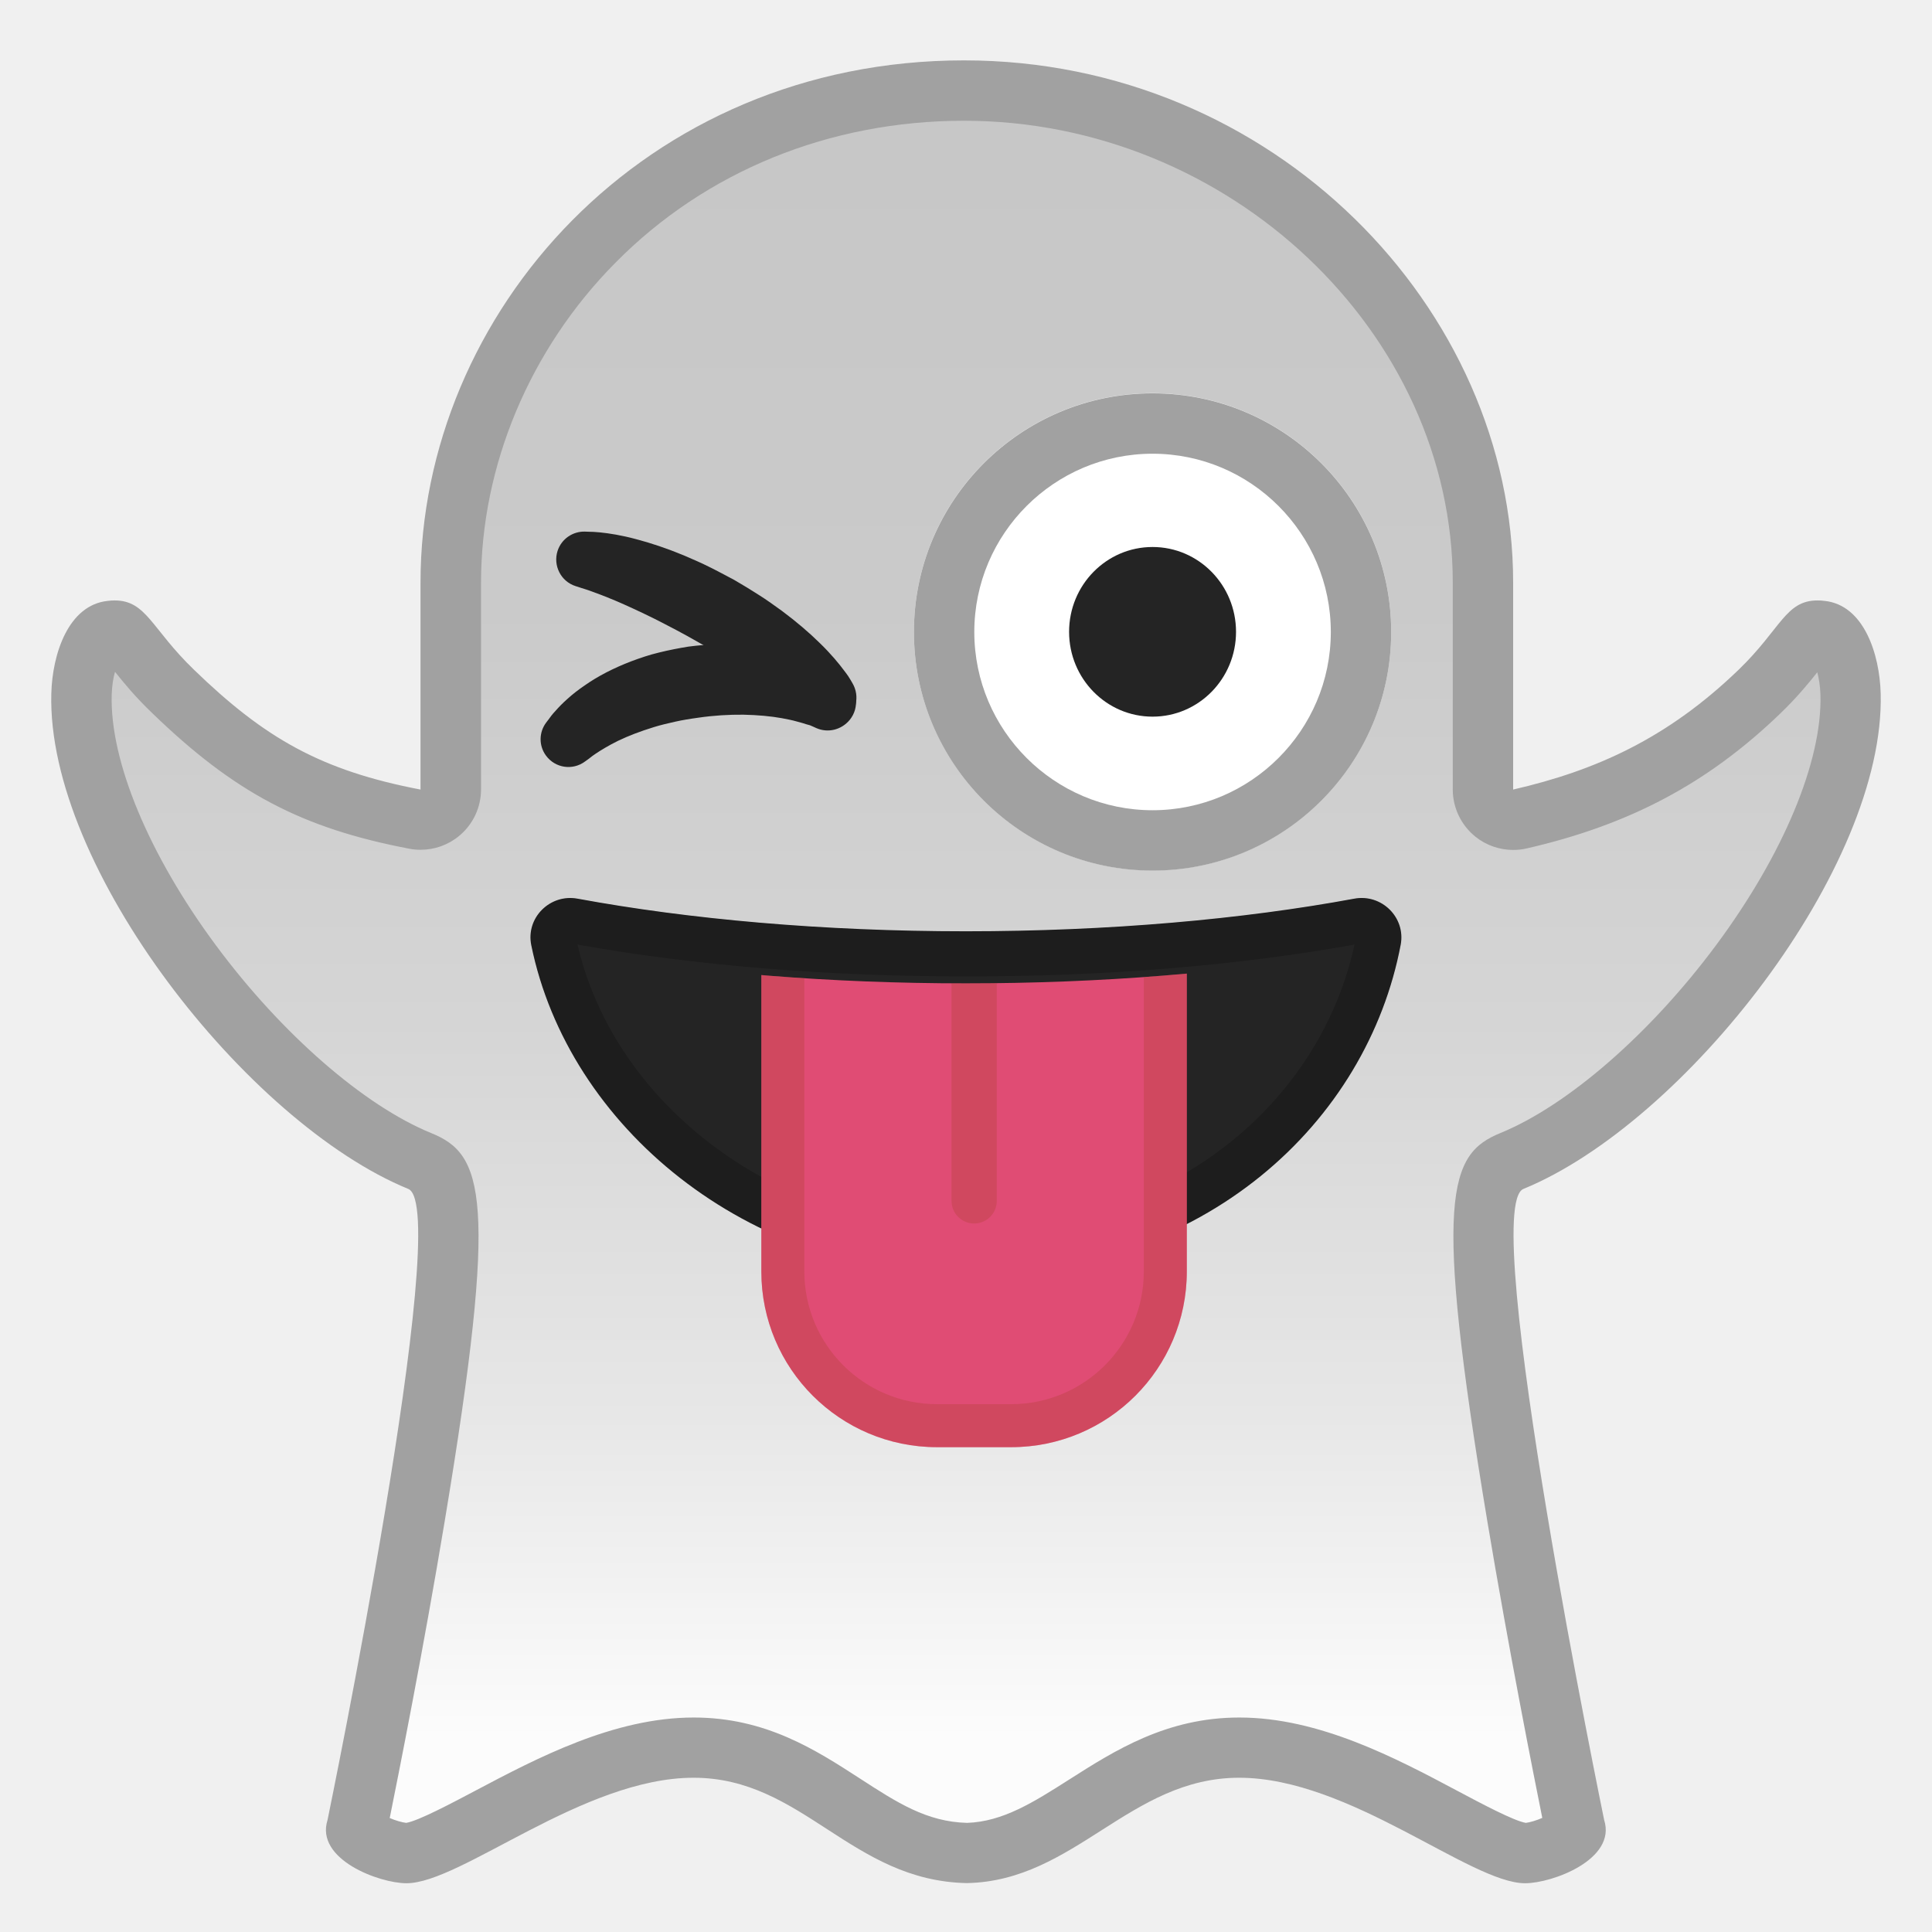
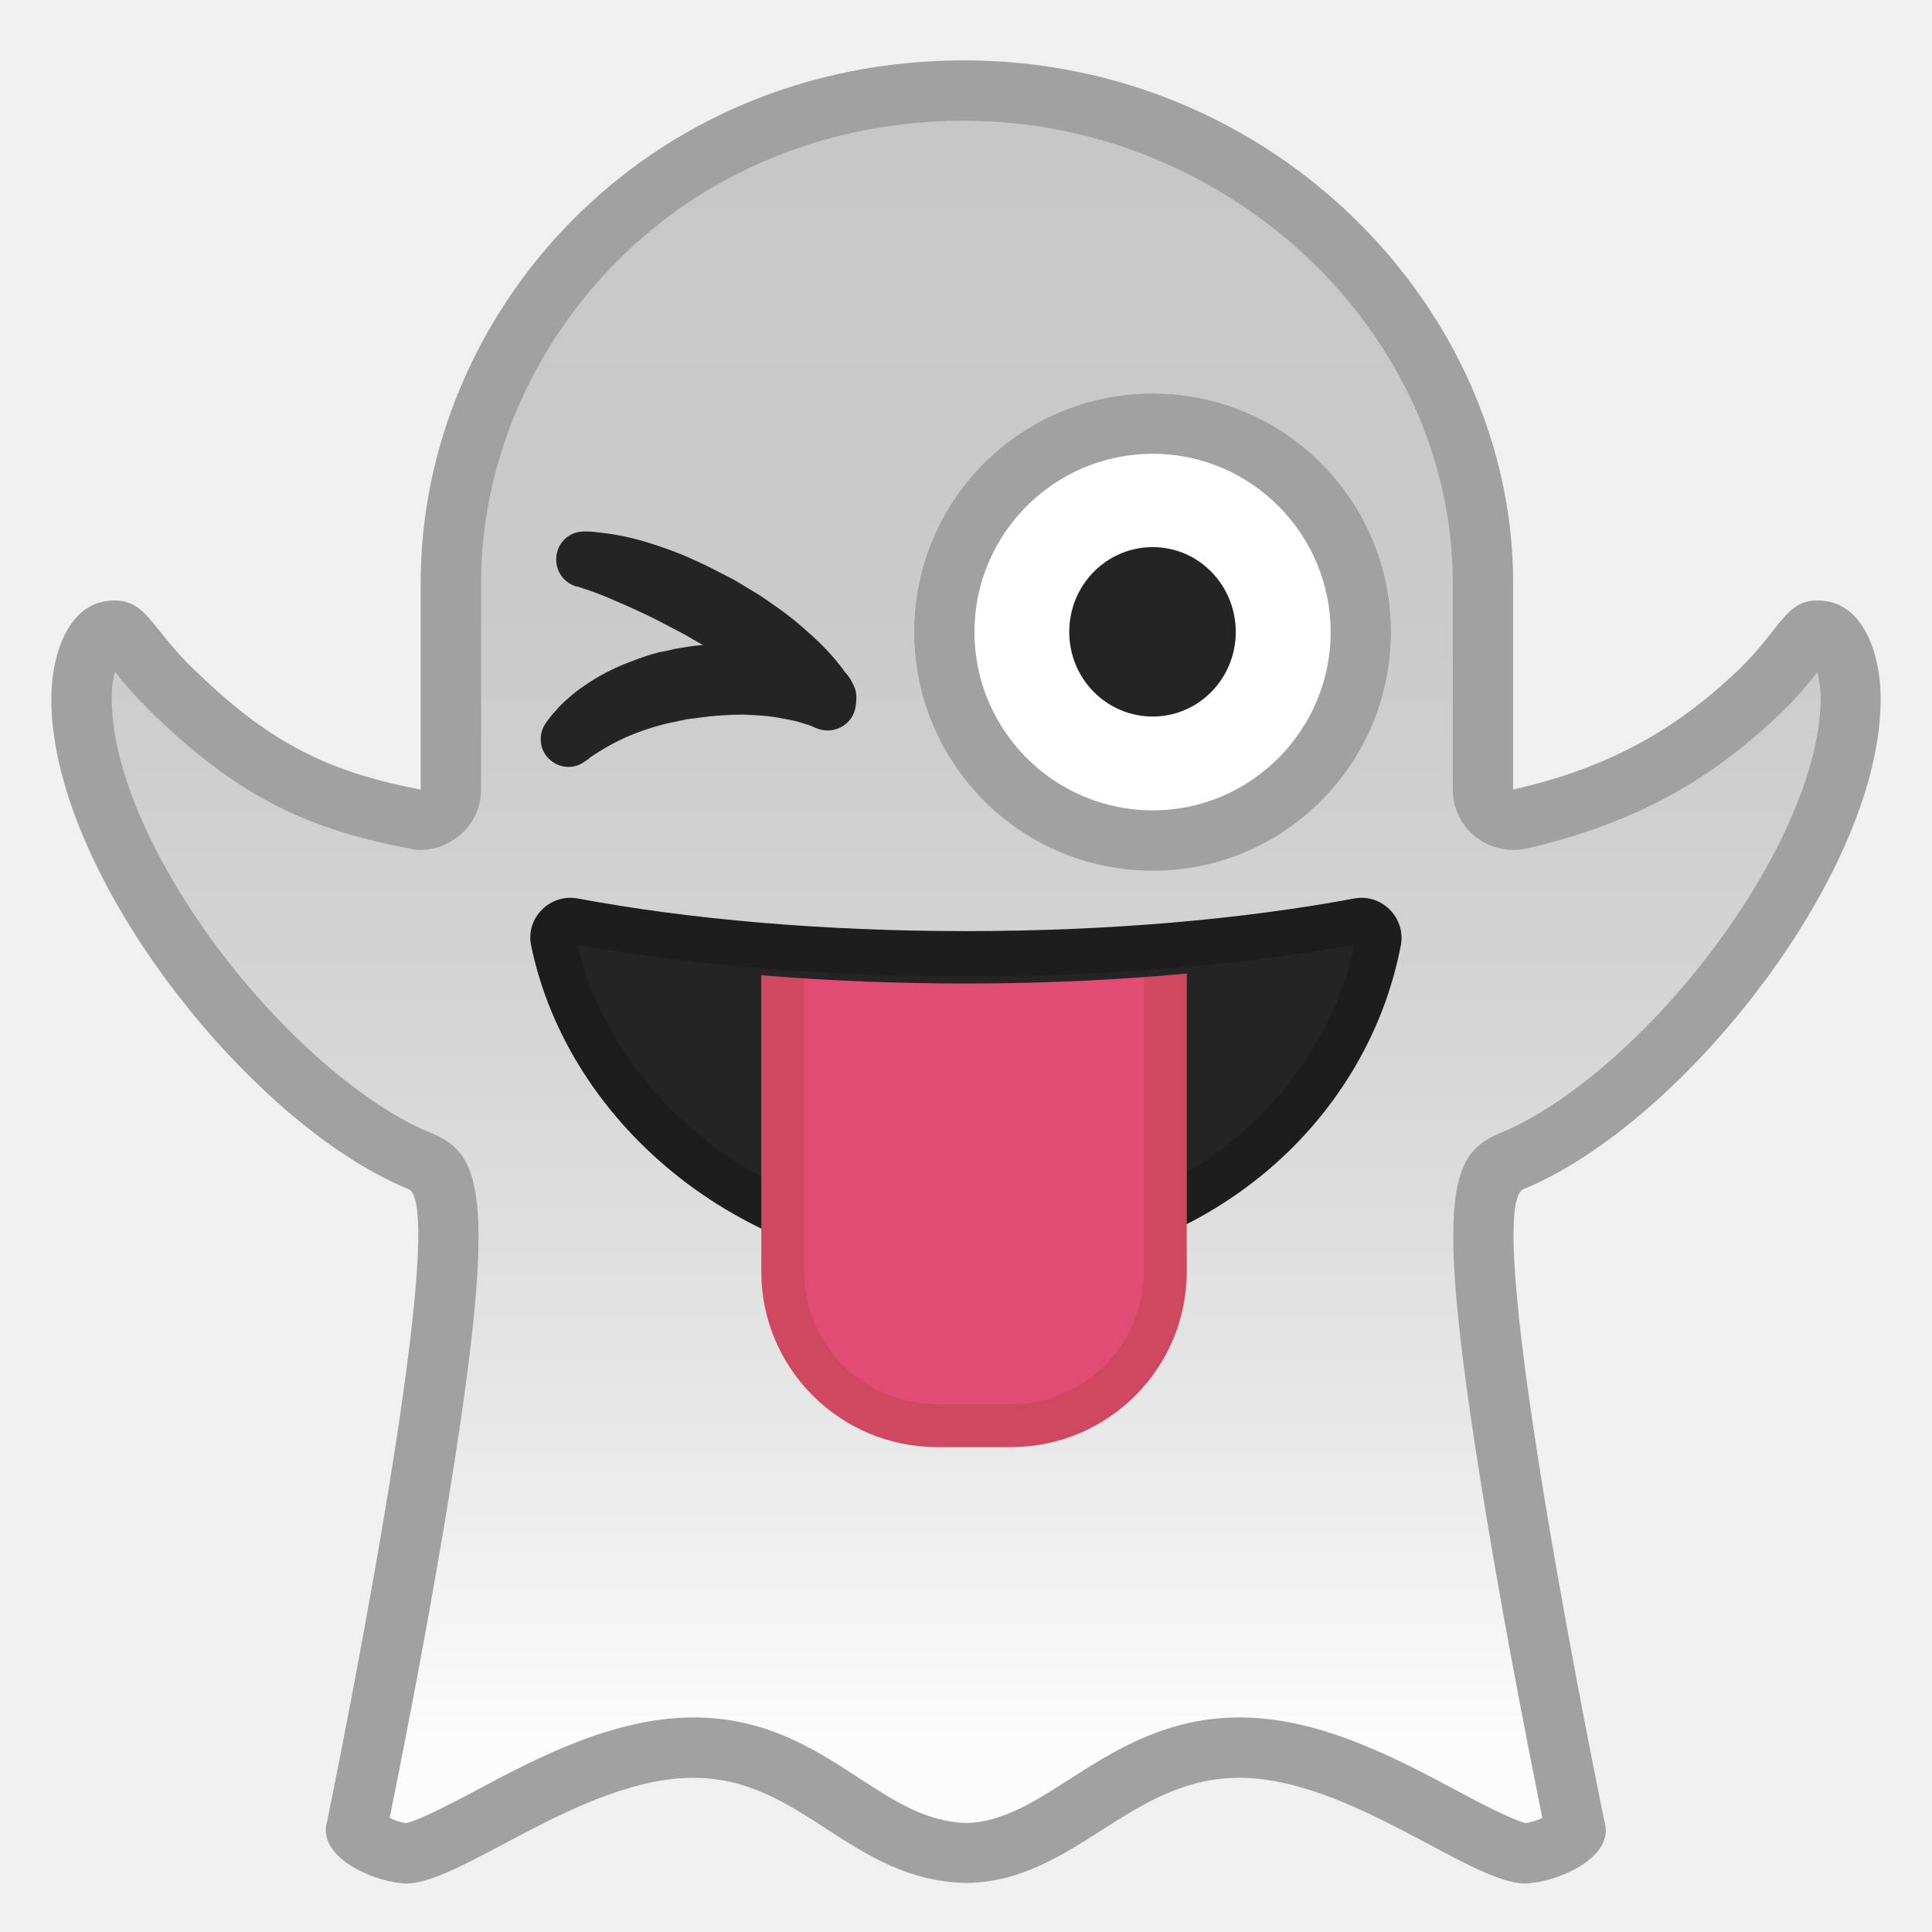
- <svg xmlns="http://www.w3.org/2000/svg" xmlns:xlink="http://www.w3.org/1999/xlink" enable-background="new 0 0 128 128" viewBox="0 0 128 128">
-   <symbol viewBox="-64.5 -64.5 129 129">
-     <g fill="none" stroke="#4285F4" stroke-miterlimit="10">
-       <rect x="-64" y="-64" width="128" height="128" />
-       <path d="M36.95,37.82C27.32,46.32,14.2,51,0,51 c-14.27,0-27.39-4.62-36.96-13.01C-47.45,28.79-53,15.65-53,0c0-15.58,5.55-28.69,16.04-37.92C-27.36-46.35-14.24-51,0-51 c14.17,0,27.29,4.71,36.95,13.25C47.45-28.45,53-15.4,53,0C53,15.47,47.45,28.55,36.95,37.82z" />
-       <path d="m0 55c-29.59 0-57-19.01-57-55 0-35.8 27.41-55 57-55s57 19.69 57 55c0 35.51-27.41 55-57 55z" />
-       <path d="M0-43c-12.29,0-23.54,3.94-31.68,11.09 C-40.39-24.25-45-13.21-45,0c0,29.7,22.6,43,45,43c21.67,0,45-13.46,45-43S21.67-43,0-43L0-43z" />
-       <line x1="-.01" x2="-.01" y1="51" y2="-51" />
-       <line x1="-16" x2="-16" y1="48.95" y2="-48.93" />
-       <line x1="15.99" x2="15.99" y1="48.91" y2="-48.93" />
-       <line x1="53" x2="-53" y1=".08" y2=".08" />
+ <svg xmlns="http://www.w3.org/2000/svg" xmlns:xlink="http://www.w3.org/1999/xlink" width="16pt" height="16pt" viewBox="0 0 16 16" version="1.1">
+   <defs>
+     <linearGradient id="linear0" gradientUnits="userSpaceOnUse" x1="64" y1="8.531" x2="64" y2="121.13" gradientTransform="matrix(0.125,0,0,0.125,0,0)">
+       <stop offset="0.001" style="stop-color:rgb(78.039%,78.039%,78.039%);stop-opacity:1;" />
+       <stop offset="0.28" style="stop-color:rgb(79.216%,79.216%,79.216%);stop-opacity:1;" />
+       <stop offset="0.525" style="stop-color:rgb(83.529%,83.529%,83.529%);stop-opacity:1;" />
+       <stop offset="0.758" style="stop-color:rgb(90.588%,90.588%,90.588%);stop-opacity:1;" />
+       <stop offset="0.947" style="stop-color:rgb(98.824%,98.824%,98.824%);stop-opacity:1;" />
+     </linearGradient>
+     <clipPath id="clip1">
+       <path d="M 4 7 L 12 7 L 12 11 L 4 11 Z M 4 7 " />
+     </clipPath>
+     <clipPath id="clip2">
+       <path d="M 8 7.711 C 6.809 7.711 5.707 7.613 4.785 7.441 C 4.555 7.398 4.352 7.602 4.398 7.828 C 4.707 9.328 6.18 10.559 7.996 10.559 C 9.984 10.559 11.324 9.289 11.602 7.824 C 11.641 7.598 11.441 7.398 11.215 7.441 C 10.293 7.613 9.188 7.711 8 7.711 Z M 8 7.711 " />
+     </clipPath>
+     <filter id="alpha" filterUnits="objectBoundingBox" x="0%" y="0%" width="100%" height="100%">
+       <feColorMatrix type="matrix" in="SourceGraphic" values="0 0 0 0 1 0 0 0 0 1 0 0 0 0 1 0 0 0 1 0" />
+     </filter>
+     <mask id="mask0">
+       <g filter="url(#alpha)">
+         <rect x="0" y="0" width="16" height="16" style="fill:rgb(0%,0%,0%);fill-opacity:0.2;stroke:none;" />
+       </g>
+     </mask>
+     <clipPath id="clip3">
+       <rect x="0" y="0" width="16" height="16" />
+     </clipPath>
+     <g id="surface5" clip-path="url(#clip3)">
+       <path style=" stroke:none;fill-rule:nonzero;fill:rgb(0%,0%,0%);fill-opacity:1;" d="M 11.219 7.824 C 11.082 8.453 10.723 9.027 10.203 9.449 C 9.609 9.93 8.848 10.184 7.996 10.184 C 6.465 10.184 5.098 9.172 4.781 7.824 C 5.742 7.996 6.855 8.086 8 8.086 C 9.145 8.086 10.258 7.996 11.219 7.824 M 11.277 7.438 C 11.258 7.438 11.234 7.438 11.215 7.441 C 10.293 7.613 9.188 7.711 8 7.711 C 6.809 7.711 5.707 7.613 4.785 7.441 C 4.762 7.438 4.742 7.438 4.723 7.438 C 4.52 7.438 4.359 7.621 4.398 7.828 C 4.707 9.328 6.18 10.559 7.996 10.559 C 9.984 10.559 11.324 9.289 11.602 7.824 C 11.641 7.617 11.477 7.438 11.277 7.438 Z M 11.277 7.438 " />
    </g>
-   </symbol>
-   <linearGradient id="e" x1="64" x2="64" y1="8.531" y2="121.13" gradientUnits="userSpaceOnUse">
-     <stop stop-color="#C7C7C7" offset=".001" />
-     <stop stop-color="#CACACA" offset=".28" />
-     <stop stop-color="#D5D5D5" offset=".525" />
-     <stop stop-color="#E7E7E7" offset=".758" />
-     <stop stop-color="#FCFCFC" offset=".947" />
-   </linearGradient>
-   <path d="m101.04 122.77c-1 0-3.35-1.25-5.43-2.36-3.88-2.06-8.72-4.63-13.51-4.63-4.25 0-7.42 2.02-10.22 3.8-2.51 1.6-4.88 3.11-7.87 3.17-3.22-0.06-5.61-1.61-8.15-3.26-2.82-1.83-5.73-3.72-9.92-3.72-4.79 0-9.65 2.57-13.55 4.63-2.09 1.11-4.47 2.36-5.47 2.36-1.21 0-3.23-1.01-3.34-1.54 0.02-0.07 0.05-0.18 0.07-0.25 0.02-0.1 2.12-10.3 3.82-20.52 3.69-22.18 2.06-22.84 0.33-23.55-11.63-4.74-22.66-21.71-22.4-30.9 0.05-1.97 0.79-4.08 1.95-4.2 0.09-0.01 0.17-0.02 0.25-0.02 0.33 0 0.44 0.05 1.44 1.3 0.6 0.75 1.34 1.67 2.44 2.74 5.12 4.96 9.32 7.17 16.01 8.45 0.13 0.02 0.25 0.04 0.38 0.04 0.46 0 0.91-0.16 1.27-0.46 0.46-0.38 0.73-0.95 0.73-1.54v-13.71c0-8.28 3.45-16.52 9.48-22.6 6.39-6.45 15.1-10 24.54-10 18.64 0 34.38 14.93 34.38 32.6v13.71c0 0.61 0.28 1.19 0.75 1.56 0.36 0.28 0.8 0.44 1.25 0.44 0.15 0 0.3-0.02 0.45-0.05 6.47-1.49 11.37-4.09 15.87-8.44 1.11-1.07 1.85-2.01 2.45-2.76 1.01-1.28 1.09-1.28 1.4-1.28 0.08 0 0.16 0.01 0.24 0.01 1.15 0.12 1.88 2.23 1.93 4.19 0.24 9.2-10.8 26.17-22.43 30.93-1.73 0.71-3.36 1.37 0.33 23.55 1.7 10.22 3.8 20.42 3.82 20.52 0.01 0.07 0.03 0.13 0.05 0.2-0.1 0.58-2.12 1.59-3.34 1.59z" fill="url(#e)" />
-   <path d="m63.87 8c17.55 0 32.38 14.01 32.38 30.6v13.71c0 1.22 0.56 2.37 1.51 3.13 0.71 0.57 1.6 0.87 2.49 0.87 0.3 0 0.6-0.03 0.9-0.1 6.85-1.57 12.03-4.34 16.81-8.95 1.09-1.05 1.86-1.99 2.44-2.72 0.11 0.41 0.19 0.92 0.21 1.5 0.12 4.4-2.47 10.6-6.93 16.6-4.33 5.83-9.8 10.59-14.26 12.42-3.44 1.4-4.48 4.12-0.88 25.73 1.41 8.45 3.08 16.88 3.64 19.65-0.38 0.17-0.83 0.3-1.09 0.33-0.79-0.13-2.95-1.28-4.53-2.12-4.08-2.17-9.16-4.86-14.45-4.86-4.83 0-8.26 2.19-11.29 4.12-2.34 1.49-4.37 2.78-6.75 2.86-2.68-0.07-4.63-1.34-7.1-2.94-2.92-1.89-6.23-4.04-11.01-4.04-5.29 0-10.39 2.69-14.49 4.86-1.59 0.84-3.76 1.99-4.56 2.12-0.27-0.03-0.72-0.16-1.09-0.32 0.56-2.77 2.24-11.2 3.64-19.65 3.6-21.61 2.55-24.33-0.89-25.73-4.46-1.82-9.92-6.58-14.25-12.42-4.45-6-7.04-12.21-6.92-16.61 0.02-0.6 0.1-1.12 0.22-1.53 0.58 0.73 1.37 1.69 2.47 2.74 5.45 5.27 9.9 7.62 17.03 8.98 0.25 0.05 0.5 0.07 0.75 0.07 0.92 0 1.83-0.32 2.55-0.92 0.92-0.76 1.45-1.89 1.45-3.08v-13.7c0-7.76 3.24-15.48 8.9-21.19 5.99-6.07 14.2-9.41 23.1-9.41m57.43 35.46m-113.28 0.13m55.85-39.59c-21.2 0-36.01 16.72-36.01 34.6v13.71c-6.58-1.26-10.31-3.39-15-7.93-2.83-2.72-3.15-4.6-5.27-4.6-0.14 0-0.29 0.01-0.45 0.03-2.61 0.27-3.67 3.51-3.74 6.13-0.32 11.52 12.98 28.46 23.65 32.83 3.02 1.23-5.35 41.81-5.35 41.81-0.83 2.61 3.43 4.19 5.23 4.19 3.62 0 11.7-6.99 19.02-6.99 7.24 0 10.43 6.83 18.11 6.98 7.16-0.14 10.79-6.98 18.04-6.98 7.32 0 15.32 6.99 18.94 6.99 1.81 0 6.07-1.58 5.24-4.19 0 0-8.36-40.58-5.35-41.81 10.67-4.37 23.98-21.31 23.67-32.83-0.07-2.62-1.12-5.86-3.72-6.13-0.16-0.02-0.31-0.03-0.46-0.03-2.13 0-2.42 1.88-5.24 4.6-4.71 4.54-9.45 6.67-14.93 7.93v-13.71c0-18.18-15.9-34.6-36.38-34.6z" fill="#A1A1A1" />
-   <defs>
-     <path id="d" d="m63.99 61.7c-9.51 0-18.34-0.8-25.72-2.16-1.83-0.34-3.45 1.27-3.07 3.09 2.45 11.99 14.25 21.84 28.78 21.84 15.9 0 26.6-10.17 28.82-21.88 0.34-1.81-1.27-3.39-3.08-3.05-7.37 1.36-16.21 2.16-25.73 2.16z" />
+     <clipPath id="clip4">
+       <path d="M 6 7 L 10 7 L 10 12 L 6 12 Z M 6 7 " />
+     </clipPath>
+     <clipPath id="clip5">
+       <path d="M 4.785 7.891 L 4.785 12.02 L 11.145 12.02 L 11.145 7.891 C 10.199 8.055 9.113 8.145 8 8.145 C 6.887 8.145 5.801 8.059 4.859 7.895 " />
+     </clipPath>
+     <clipPath id="clip6">
+       <path d="M 4 7 L 12 7 L 12 13 L 4 13 Z M 4 7 " />
+     </clipPath>
+     <clipPath id="clip7">
+       <path d="M 4.785 7.891 L 4.785 12.02 L 11.145 12.02 L 11.145 7.891 C 10.199 8.055 9.113 8.145 8 8.145 C 6.887 8.145 5.801 8.059 4.859 7.895 " />
+     </clipPath>
+     <mask id="mask1">
+       <g filter="url(#alpha)">
+         <rect x="0" y="0" width="16" height="16" style="fill:rgb(0%,0%,0%);fill-opacity:0.302;stroke:none;" />
+       </g>
+     </mask>
+     <clipPath id="clip8">
+       <rect x="0" y="0" width="16" height="16" />
+     </clipPath>
+     <g id="surface8" clip-path="url(#clip8)">
+       <path style=" stroke:none;fill-rule:nonzero;fill:rgb(67.059%,24.706%,18.039%);fill-opacity:1;" d="M 9.473 7.109 L 9.473 10.531 C 9.473 11.137 8.98 11.629 8.375 11.629 L 7.762 11.629 C 7.152 11.629 6.66 11.137 6.66 10.531 L 6.66 7.109 L 9.473 7.109 M 9.828 6.754 L 6.305 6.754 L 6.305 10.531 C 6.305 11.332 6.957 11.984 7.762 11.984 L 8.375 11.984 C 9.176 11.984 9.828 11.332 9.828 10.531 Z M 9.828 6.754 " />
+     </g>
+     <mask id="mask2">
+       <g filter="url(#alpha)">
+         <rect x="0" y="0" width="16" height="16" style="fill:rgb(0%,0%,0%);fill-opacity:0.302;stroke:none;" />
+       </g>
+     </mask>
+     <clipPath id="clip9">
+       <rect x="0" y="0" width="16" height="16" />
+     </clipPath>
+     <g id="surface11" clip-path="url(#clip9)">
+       <path style="fill:none;stroke-width:3;stroke-linecap:round;stroke-linejoin:miter;stroke:rgb(67.059%,24.706%,18.039%);stroke-opacity:1;stroke-miterlimit:10;" d="M 64.531 54.031 L 64.531 79.562 " transform="matrix(0.125,0,0,0.125,0,0)" />
+     </g>
  </defs>
-   <clipPath id="b">
-     <use xlink:href="#d" />
-   </clipPath>
-   <path d="m63.99 61.7c-9.51 0-18.34-0.8-25.72-2.16-1.83-0.34-3.45 1.27-3.07 3.09 2.45 11.99 14.25 21.84 28.78 21.84 15.9 0 26.6-10.17 28.82-21.88 0.34-1.81-1.27-3.39-3.08-3.05-7.37 1.36-16.21 2.16-25.73 2.16z" clip-path="url(#b)" fill="#242424" />
-   <g clip-path="url(#b)" opacity=".2">
-     <path d="m89.74 62.58c-1.09 5.04-3.96 9.64-8.11 13-4.74 3.85-10.84 5.88-17.65 5.88-12.26 0-23.21-8.08-25.72-18.88 7.69 1.38 16.57 2.11 25.73 2.11 9.17 0.01 18.06-0.72 25.75-2.11m0.47-3.09c-0.16 0-0.32 0.01-0.49 0.05-7.37 1.37-16.22 2.16-25.73 2.16s-18.34-0.8-25.72-2.16c-0.17-0.03-0.33-0.05-0.49-0.05-1.61 0-2.92 1.48-2.58 3.14 2.45 11.99 14.25 21.84 28.78 21.84 15.9 0 26.6-10.17 28.82-21.88 0.31-1.65-0.99-3.1-2.59-3.1z" />
-   </g>
-   <path d="m63.99 61.7c-9.51 0-18.34-0.8-25.72-2.16-1.83-0.34-3.45 1.27-3.07 3.09 2.45 11.99 14.25 21.84 28.78 21.84 15.9 0 26.6-10.17 28.82-21.88 0.34-1.81-1.27-3.39-3.08-3.05-7.37 1.36-16.21 2.16-25.73 2.16z" fill="none" />
-   <defs>
-     <path id="c" d="m38.28 63.14v33.01h50.87v-33.01c-7.57 1.31-16.23 2.01-25.16 2.01-8.91 0-17.57-0.69-25.13-2" />
-   </defs>
-   <clipPath id="a">
-     <use xlink:href="#c" />
-   </clipPath>
-   <path d="m66.99 95.88h-4.91c-6.43 0-11.64-5.21-11.64-11.64v-30.2h28.19v30.2c0 6.43-5.21 11.64-11.64 11.64z" clip-path="url(#a)" fill="#E04C74" />
-   <g clip-path="url(#a)" opacity=".3">
-     <path d="m75.78 56.88v27.36c0 4.85-3.94 8.79-8.79 8.79h-4.91c-4.85 0-8.79-3.94-8.79-8.79v-27.36h22.49m2.85-2.84h-28.19v30.2c0 6.43 5.21 11.64 11.64 11.64h4.91c6.43 0 11.64-5.21 11.64-11.64v-30.2z" fill="#AB3F2E" />
-   </g>
-   <line x1="64.54" x2="64.54" y1="54.04" y2="79.56" clip-path="url(#a)" fill="none" opacity=".3" stroke="#AB3F2E" stroke-linecap="round" stroke-miterlimit="10" stroke-width="3" />
-   <circle cx="76.36" cy="41.86" r="15.81" fill="#fff" />
-   <path d="m76.36 30.06c6.51 0 11.81 5.3 11.81 11.81s-5.3 11.81-11.81 11.81-11.81-5.3-11.81-11.81 5.3-11.81 11.81-11.81m0-4c-8.73 0-15.81 7.08-15.81 15.81s7.08 15.81 15.81 15.81 15.81-7.08 15.81-15.81-7.08-15.81-15.81-15.81z" fill="#A1A1A1" />
-   <ellipse cx="76.36" cy="41.86" rx="5.53" ry="5.62" fill="#242424" />
-   <g fill="#242424">
-     <path d="m54.09 48.24s-0.07-0.03-0.2-0.09c-0.06-0.03-0.14-0.06-0.23-0.1-0.06-0.02-0.14-0.04-0.22-0.06-0.15-0.05-0.41-0.13-0.69-0.2-0.27-0.08-0.6-0.14-0.96-0.21-0.72-0.13-1.59-0.21-2.54-0.23-0.95-0.01-1.97 0.05-2.99 0.2-0.19 0.03-0.6 0.08-0.79 0.12-0.23 0.04-0.46 0.08-0.72 0.14-0.49 0.11-0.97 0.22-1.42 0.36-0.91 0.28-1.72 0.59-2.38 0.91-0.65 0.32-1.15 0.63-1.48 0.85-0.16 0.11-0.29 0.2-0.37 0.27-0.08 0.06-0.13 0.1-0.13 0.1l-0.21 0.15c-0.82 0.61-1.97 0.44-2.58-0.38-0.5-0.67-0.47-1.56 0-2.19 0 0 0.05-0.07 0.16-0.21 0.1-0.14 0.25-0.35 0.47-0.58 0.21-0.24 0.48-0.52 0.8-0.8 0.32-0.29 0.7-0.59 1.13-0.88 0.85-0.6 1.91-1.15 3.09-1.6 0.59-0.22 1.2-0.43 1.84-0.58 0.31-0.08 0.65-0.15 0.99-0.22 0.38-0.08 0.56-0.1 0.95-0.17 1.31-0.17 2.64-0.22 3.9-0.11 1.25 0.11 2.42 0.35 3.41 0.69 0.49 0.16 0.94 0.35 1.33 0.54 0.4 0.18 0.7 0.37 1.01 0.56 0.15 0.09 0.28 0.18 0.39 0.26 0.08 0.06 0.15 0.12 0.2 0.16 0.11 0.09 0.17 0.13 0.17 0.13 0.8 0.65 0.93 1.82 0.28 2.62-0.56 0.68-1.46 0.88-2.21 0.55z" />
-     <path d="m53.59 47.57s-0.06-0.05-0.16-0.15c-0.11-0.12-0.24-0.21-0.39-0.34-0.34-0.28-0.86-0.7-1.52-1.19-0.67-0.48-1.47-1.04-2.36-1.61-0.45-0.28-0.92-0.57-1.39-0.86s-0.99-0.59-1.45-0.84c-0.54-0.31-1.01-0.57-1.5-0.83s-0.98-0.51-1.45-0.75c-0.95-0.47-1.84-0.88-2.59-1.2-0.76-0.32-1.38-0.55-1.81-0.7-0.42-0.13-0.65-0.21-0.65-0.21l-0.19-0.06c-0.97-0.31-1.5-1.36-1.19-2.33 0.26-0.8 1.01-1.3 1.81-1.28 0 0 0.09 0 0.26 0.01 0.17 0 0.42 0.01 0.72 0.04 0.61 0.06 1.45 0.19 2.41 0.45 0.96 0.25 2.04 0.61 3.15 1.07 0.55 0.24 1.13 0.48 1.68 0.76 0.57 0.28 1.16 0.6 1.67 0.87 0.59 0.34 1.11 0.66 1.64 1 0.53 0.33 1.03 0.7 1.52 1.05 0.97 0.72 1.83 1.46 2.53 2.15 0.71 0.69 1.25 1.34 1.62 1.84 0.21 0.27 0.35 0.49 0.41 0.6 0.07 0.12 0.11 0.19 0.11 0.19 0.53 0.88 0.26 2.02-0.62 2.56-0.74 0.45-1.67 0.32-2.26-0.24z" />
+   <g id="surface1">
+     <path style=" stroke:none;fill-rule:nonzero;fill:url(#linear0);" d="M 12.629 15.348 C 12.504 15.348 12.211 15.191 11.953 15.051 C 11.465 14.793 10.859 14.473 10.262 14.473 C 9.73 14.473 9.336 14.727 8.984 14.949 C 8.672 15.148 8.375 15.336 8 15.344 C 7.598 15.336 7.301 15.141 6.984 14.938 C 6.629 14.707 6.266 14.473 5.742 14.473 C 5.145 14.473 4.535 14.793 4.047 15.051 C 3.789 15.188 3.488 15.344 3.363 15.344 C 3.215 15.344 2.961 15.219 2.949 15.152 C 2.949 15.145 2.953 15.129 2.957 15.121 C 2.957 15.109 3.223 13.832 3.434 12.555 C 3.895 9.785 3.691 9.703 3.477 9.613 C 2.02 9.02 0.641 6.898 0.676 5.75 C 0.68 5.504 0.773 5.238 0.918 5.227 C 0.93 5.223 0.941 5.223 0.949 5.223 C 0.992 5.223 1.004 5.23 1.129 5.387 C 1.203 5.48 1.297 5.594 1.434 5.727 C 2.074 6.348 2.602 6.625 3.438 6.785 C 3.453 6.785 3.469 6.789 3.484 6.789 C 3.543 6.789 3.598 6.77 3.641 6.73 C 3.699 6.684 3.734 6.613 3.734 6.539 L 3.734 4.824 C 3.734 3.789 4.164 2.762 4.918 2 C 5.719 1.195 6.805 0.75 7.984 0.75 C 10.316 0.75 12.285 2.617 12.285 4.824 L 12.285 6.539 C 12.285 6.613 12.32 6.688 12.379 6.734 C 12.422 6.77 12.477 6.789 12.535 6.789 C 12.551 6.789 12.57 6.785 12.59 6.781 C 13.398 6.598 14.012 6.27 14.574 5.727 C 14.711 5.594 14.805 5.477 14.879 5.383 C 15.008 5.223 15.016 5.223 15.055 5.223 C 15.066 5.223 15.074 5.223 15.086 5.223 C 15.23 5.238 15.32 5.504 15.328 5.746 C 15.355 6.898 13.977 9.02 12.523 9.613 C 12.305 9.703 12.102 9.785 12.562 12.559 C 12.777 13.836 13.039 15.109 13.043 15.121 C 13.043 15.133 13.047 15.141 13.047 15.148 C 13.035 15.219 12.781 15.348 12.629 15.348 Z M 12.629 15.348 " />
+     <path style=" stroke:none;fill-rule:nonzero;fill:rgb(63.137%,63.137%,63.137%);fill-opacity:1;" d="M 7.984 1 C 10.176 1 12.031 2.75 12.031 4.824 L 12.031 6.539 C 12.031 6.691 12.102 6.836 12.219 6.93 C 12.309 7 12.422 7.039 12.531 7.039 C 12.57 7.039 12.605 7.035 12.645 7.027 C 13.5 6.828 14.148 6.484 14.746 5.906 C 14.883 5.777 14.977 5.66 15.051 5.566 C 15.062 5.617 15.074 5.684 15.078 5.754 C 15.09 6.305 14.766 7.078 14.211 7.828 C 13.668 8.559 12.984 9.152 12.426 9.383 C 11.996 9.559 11.867 9.898 12.316 12.598 C 12.492 13.656 12.703 14.707 12.773 15.055 C 12.727 15.078 12.668 15.094 12.637 15.098 C 12.539 15.078 12.266 14.938 12.07 14.832 C 11.559 14.559 10.926 14.223 10.266 14.223 C 9.66 14.223 9.23 14.496 8.852 14.738 C 8.559 14.926 8.305 15.086 8.008 15.098 C 7.672 15.086 7.43 14.93 7.121 14.73 C 6.758 14.492 6.344 14.223 5.746 14.223 C 5.082 14.223 4.445 14.559 3.934 14.832 C 3.734 14.938 3.465 15.078 3.363 15.098 C 3.328 15.094 3.273 15.078 3.227 15.055 C 3.297 14.711 3.508 13.656 3.684 12.602 C 4.133 9.898 4 9.559 3.57 9.383 C 3.016 9.156 2.332 8.562 1.789 7.832 C 1.234 7.082 0.91 6.305 0.926 5.754 C 0.926 5.68 0.938 5.613 0.953 5.562 C 1.023 5.656 1.125 5.773 1.262 5.906 C 1.941 6.566 2.5 6.859 3.391 7.027 C 3.422 7.035 3.453 7.039 3.484 7.039 C 3.598 7.039 3.711 6.996 3.801 6.922 C 3.918 6.828 3.984 6.688 3.984 6.539 L 3.984 4.824 C 3.984 3.855 4.391 2.891 5.098 2.176 C 5.844 1.418 6.871 1 7.984 1 M 7.984 0.5 C 5.332 0.5 3.484 2.59 3.484 4.824 L 3.484 6.539 C 2.66 6.383 2.195 6.113 1.609 5.547 C 1.254 5.207 1.215 4.973 0.949 4.973 C 0.93 4.973 0.914 4.973 0.891 4.977 C 0.566 5.012 0.434 5.414 0.426 5.742 C 0.387 7.184 2.047 9.301 3.383 9.848 C 3.758 10 2.711 15.074 2.711 15.074 C 2.609 15.398 3.141 15.598 3.367 15.598 C 3.82 15.598 4.828 14.723 5.742 14.723 C 6.648 14.723 7.047 15.578 8.008 15.594 C 8.902 15.578 9.355 14.723 10.262 14.723 C 11.176 14.723 12.176 15.598 12.629 15.598 C 12.855 15.598 13.391 15.398 13.285 15.074 C 13.285 15.074 12.238 10 12.617 9.848 C 13.949 9.301 15.613 7.184 15.574 5.742 C 15.566 5.414 15.434 5.012 15.109 4.977 C 15.09 4.973 15.07 4.973 15.051 4.973 C 14.785 4.973 14.75 5.207 14.398 5.547 C 13.809 6.113 13.215 6.383 12.531 6.539 L 12.531 4.824 C 12.531 2.551 10.543 0.5 7.984 0.5 Z M 7.984 0.5 " />
+     <g clip-path="url(#clip1)" clip-rule="nonzero">
+       <g clip-path="url(#clip2)" clip-rule="nonzero">
+         <path style=" stroke:none;fill-rule:nonzero;fill:rgb(14.118%,14.118%,14.118%);fill-opacity:1;" d="M 8 7.711 C 6.809 7.711 5.707 7.613 4.785 7.441 C 4.555 7.398 4.352 7.602 4.398 7.828 C 4.707 9.328 6.18 10.559 7.996 10.559 C 9.984 10.559 11.324 9.289 11.602 7.824 C 11.641 7.598 11.441 7.398 11.215 7.441 C 10.293 7.613 9.188 7.711 8 7.711 Z M 8 7.711 " />
+         <use xlink:href="#surface5" mask="url(#mask0)" />
+       </g>
+     </g>
+     <g clip-path="url(#clip4)" clip-rule="nonzero">
+       <g clip-path="url(#clip5)" clip-rule="nonzero">
+         <path style=" stroke:none;fill-rule:nonzero;fill:rgb(87.843%,29.804%,45.49%);fill-opacity:1;" d="M 8.375 11.984 L 7.762 11.984 C 6.957 11.984 6.305 11.332 6.305 10.531 L 6.305 6.754 L 9.828 6.754 L 9.828 10.531 C 9.828 11.332 9.176 11.984 8.375 11.984 Z M 8.375 11.984 " />
+       </g>
+     </g>
+     <g clip-path="url(#clip6)" clip-rule="nonzero">
+       <g clip-path="url(#clip7)" clip-rule="nonzero">
+         <use xlink:href="#surface8" mask="url(#mask1)" />
+         <use xlink:href="#surface11" mask="url(#mask2)" />
+       </g>
+     </g>
+     <path style=" stroke:none;fill-rule:nonzero;fill:rgb(100%,100%,100%);fill-opacity:1;" d="M 11.52 5.234 C 11.52 6.324 10.637 7.207 9.547 7.207 C 8.453 7.207 7.57 6.324 7.57 5.234 C 7.57 4.141 8.453 3.258 9.547 3.258 C 10.637 3.258 11.52 4.141 11.52 5.234 Z M 11.52 5.234 " />
+     <path style=" stroke:none;fill-rule:nonzero;fill:rgb(63.137%,63.137%,63.137%);fill-opacity:1;" d="M 9.547 3.758 C 10.359 3.758 11.02 4.422 11.02 5.234 C 11.02 6.047 10.359 6.711 9.547 6.711 C 8.73 6.711 8.07 6.047 8.07 5.234 C 8.07 4.422 8.73 3.758 9.547 3.758 M 9.547 3.258 C 8.453 3.258 7.57 4.141 7.57 5.234 C 7.57 6.324 8.453 7.211 9.547 7.211 C 10.637 7.211 11.52 6.324 11.52 5.234 C 11.52 4.141 10.637 3.258 9.547 3.258 Z M 9.547 3.258 " />
+     <path style=" stroke:none;fill-rule:nonzero;fill:rgb(14.118%,14.118%,14.118%);fill-opacity:1;" d="M 10.234 5.234 C 10.234 4.844 9.926 4.531 9.547 4.531 C 9.164 4.531 8.855 4.844 8.855 5.234 C 8.855 5.621 9.164 5.934 9.547 5.934 C 9.926 5.934 10.234 5.621 10.234 5.234 Z M 10.234 5.234 " />
+     <path style=" stroke:none;fill-rule:nonzero;fill:rgb(14.118%,14.118%,14.118%);fill-opacity:1;" d="M 6.762 6.031 C 6.762 6.031 6.754 6.027 6.734 6.02 C 6.73 6.016 6.719 6.012 6.707 6.008 C 6.699 6.004 6.691 6 6.68 6 C 6.66 5.992 6.629 5.984 6.594 5.973 C 6.559 5.965 6.52 5.957 6.473 5.949 C 6.383 5.93 6.273 5.922 6.156 5.918 C 6.039 5.918 5.91 5.926 5.781 5.945 C 5.758 5.949 5.707 5.953 5.684 5.957 C 5.656 5.965 5.625 5.969 5.594 5.977 C 5.531 5.988 5.473 6.004 5.418 6.02 C 5.301 6.055 5.203 6.094 5.117 6.137 C 5.039 6.176 4.977 6.215 4.934 6.242 C 4.914 6.254 4.898 6.266 4.887 6.273 C 4.879 6.281 4.871 6.289 4.871 6.289 L 4.844 6.305 C 4.742 6.383 4.598 6.359 4.523 6.258 C 4.461 6.176 4.465 6.062 4.523 5.984 C 4.523 5.984 4.527 5.977 4.543 5.957 C 4.555 5.941 4.574 5.914 4.602 5.887 C 4.629 5.855 4.66 5.82 4.703 5.785 C 4.742 5.75 4.789 5.711 4.844 5.676 C 4.949 5.602 5.082 5.531 5.23 5.477 C 5.301 5.449 5.379 5.422 5.457 5.402 C 5.496 5.395 5.539 5.387 5.582 5.375 C 5.629 5.367 5.652 5.363 5.703 5.355 C 5.863 5.332 6.031 5.328 6.188 5.34 C 6.344 5.355 6.492 5.387 6.613 5.426 C 6.676 5.449 6.734 5.473 6.781 5.496 C 6.832 5.516 6.867 5.543 6.906 5.566 C 6.926 5.578 6.941 5.586 6.957 5.598 C 6.965 5.605 6.977 5.613 6.98 5.617 C 6.996 5.629 7.004 5.633 7.004 5.633 C 7.102 5.715 7.117 5.859 7.039 5.961 C 6.969 6.047 6.855 6.07 6.762 6.031 Z M 6.762 6.031 " />
+     <path style=" stroke:none;fill-rule:nonzero;fill:rgb(14.118%,14.118%,14.118%);fill-opacity:1;" d="M 6.699 5.945 C 6.699 5.945 6.691 5.941 6.68 5.926 C 6.664 5.914 6.648 5.902 6.629 5.887 C 6.586 5.852 6.523 5.797 6.441 5.734 C 6.355 5.676 6.258 5.605 6.145 5.535 C 6.09 5.5 6.031 5.465 5.973 5.426 C 5.914 5.391 5.848 5.355 5.789 5.324 C 5.723 5.285 5.664 5.25 5.602 5.219 C 5.543 5.188 5.48 5.156 5.422 5.125 C 5.301 5.066 5.191 5.016 5.098 4.977 C 5.004 4.934 4.926 4.906 4.871 4.887 C 4.82 4.871 4.789 4.859 4.789 4.859 L 4.766 4.855 C 4.645 4.816 4.578 4.684 4.617 4.562 C 4.648 4.461 4.742 4.398 4.844 4.402 C 4.844 4.402 4.855 4.402 4.875 4.402 C 4.898 4.402 4.93 4.406 4.965 4.41 C 5.043 4.418 5.148 4.434 5.266 4.465 C 5.387 4.496 5.523 4.543 5.66 4.598 C 5.73 4.629 5.801 4.66 5.871 4.695 C 5.941 4.73 6.016 4.77 6.078 4.801 C 6.152 4.844 6.219 4.887 6.285 4.926 C 6.352 4.969 6.414 5.016 6.477 5.059 C 6.598 5.148 6.703 5.242 6.793 5.328 C 6.879 5.414 6.949 5.496 6.992 5.559 C 7.02 5.59 7.039 5.617 7.047 5.633 C 7.055 5.648 7.059 5.656 7.059 5.656 C 7.125 5.766 7.09 5.91 6.98 5.977 C 6.891 6.031 6.773 6.016 6.699 5.945 Z M 6.699 5.945 " />
  </g>
</svg>
